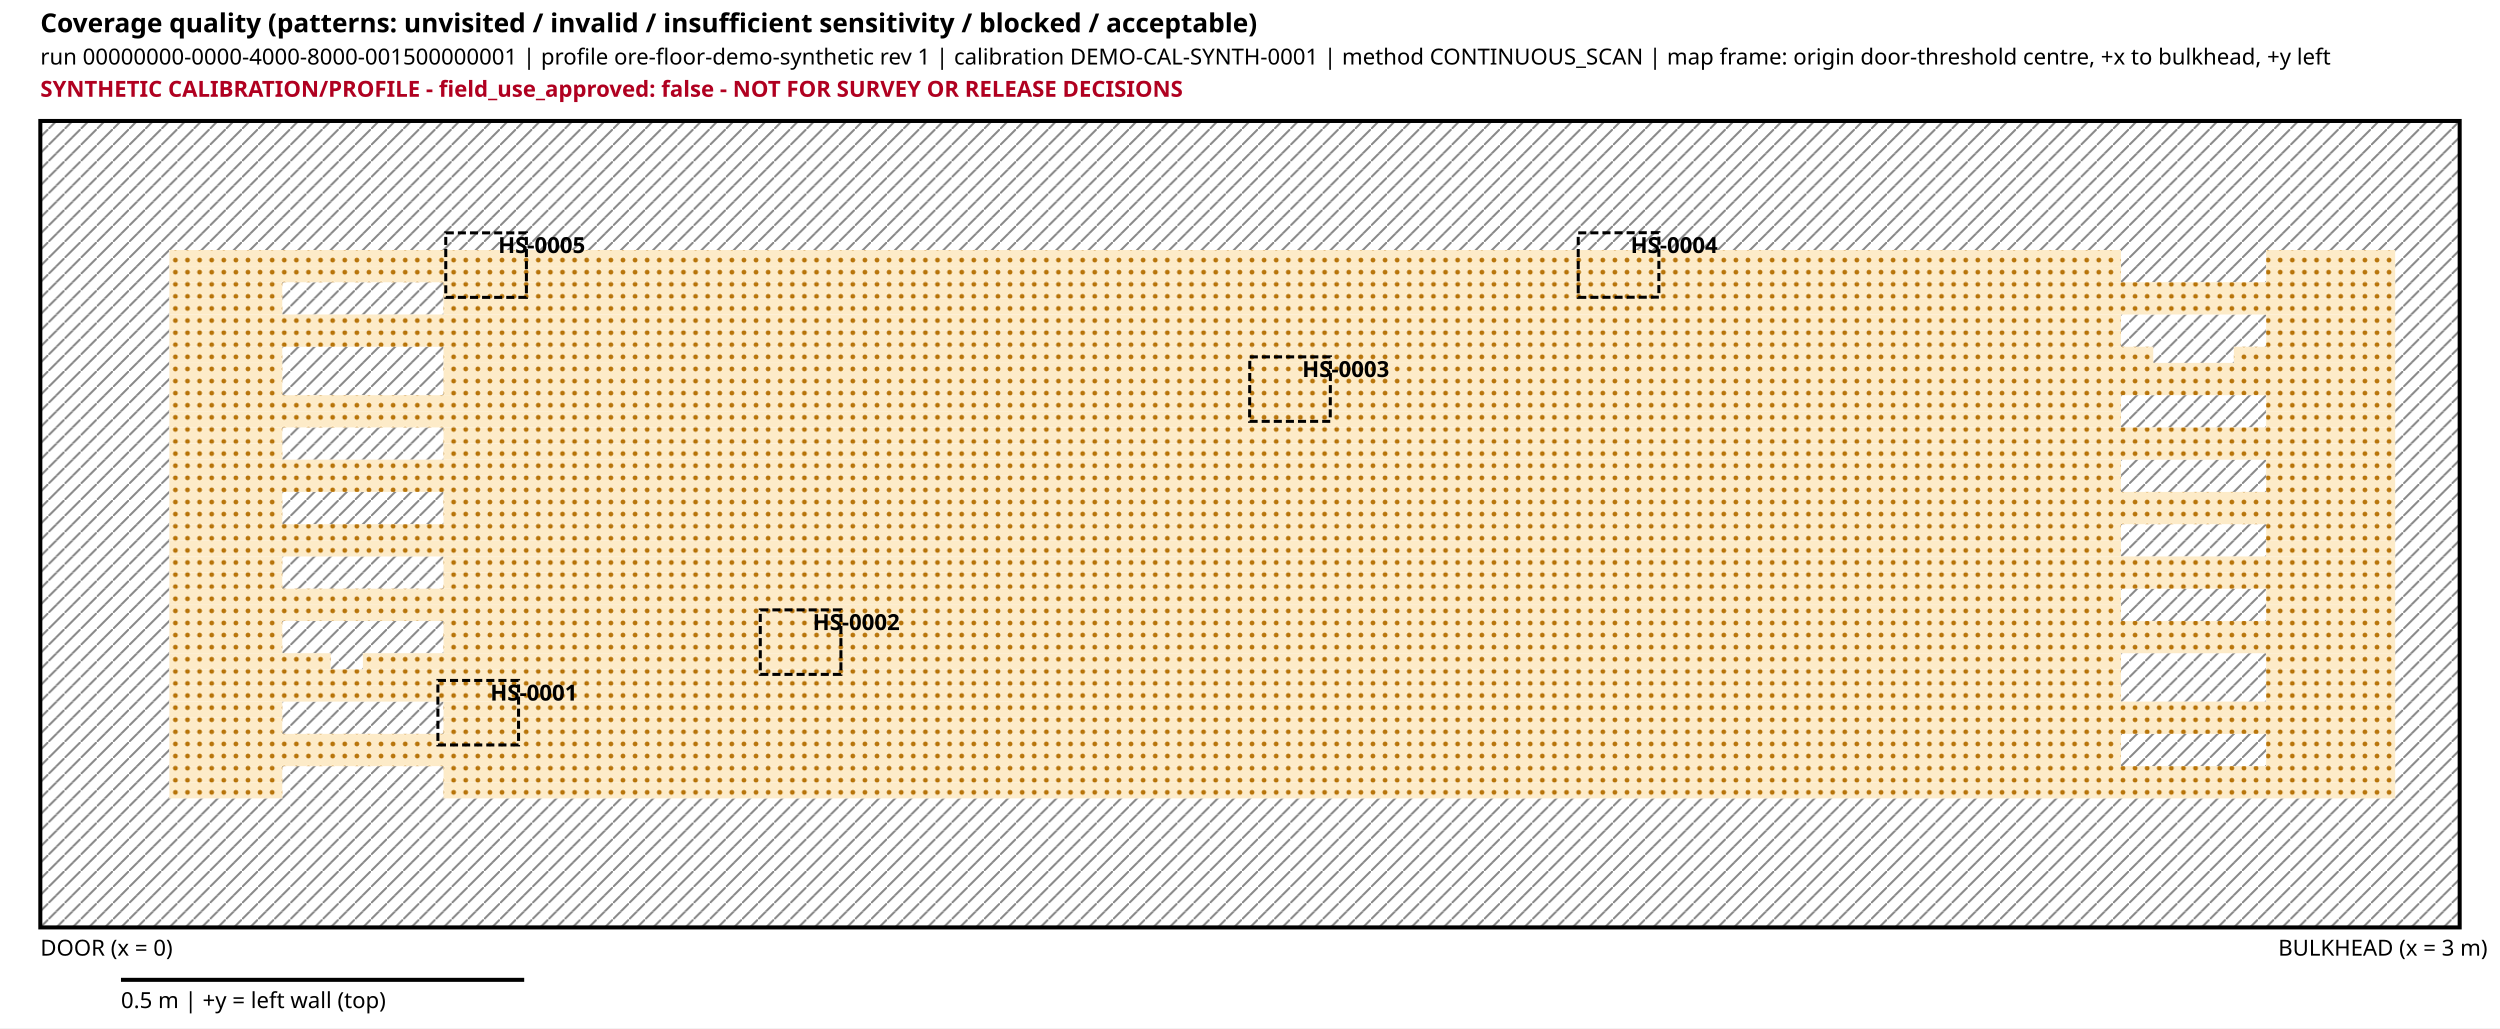
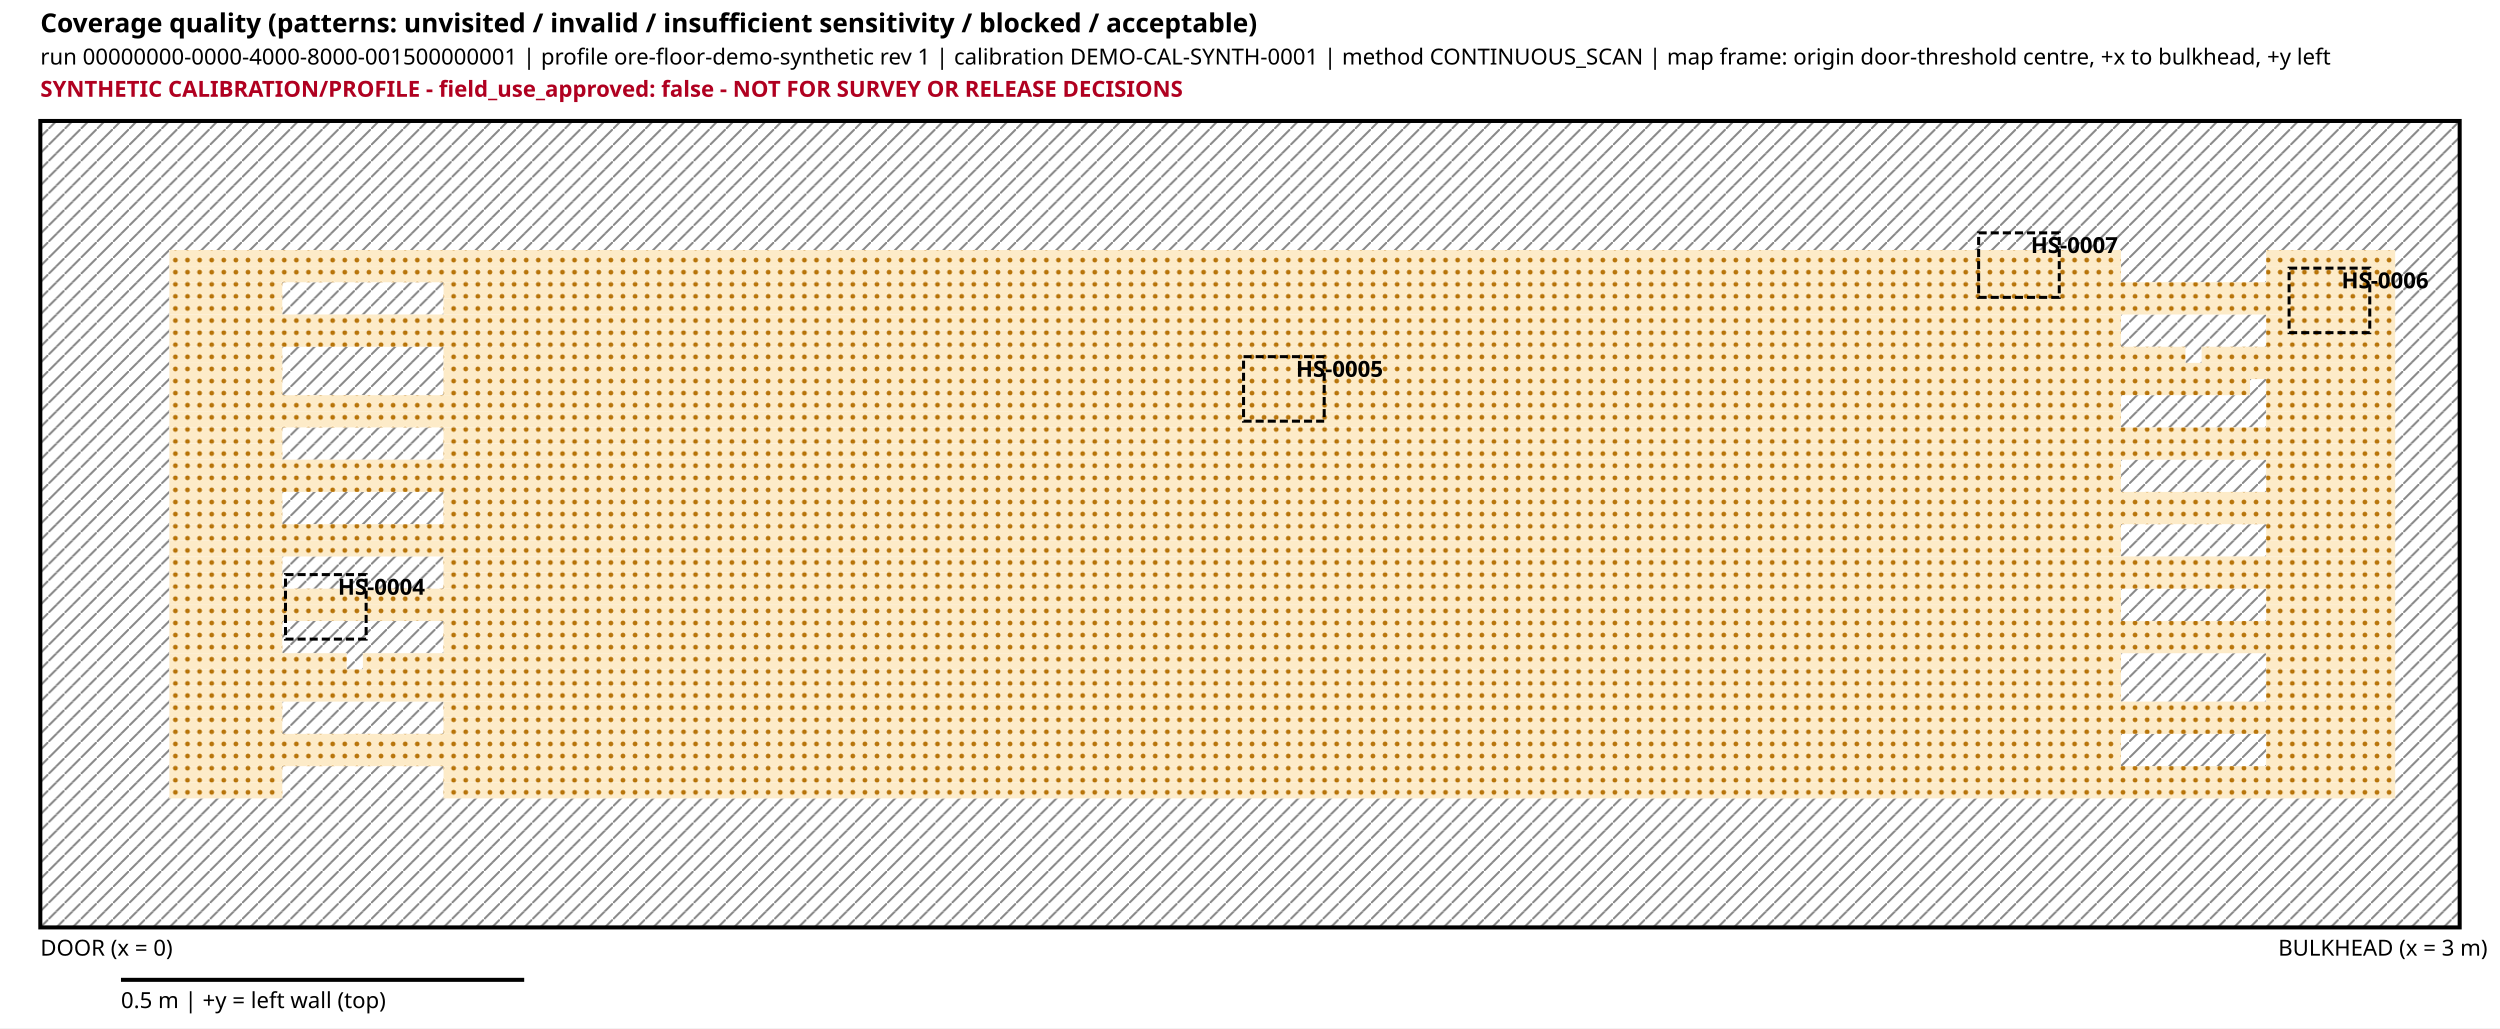
<svg xmlns="http://www.w3.org/2000/svg" width="1240" height="510" viewBox="0 0 1240 510" font-family="sans-serif" font-size="11">
  <defs>
    <pattern id="p-UNVISITED" width="8" height="8" patternUnits="userSpaceOnUse">
      <rect width="8" height="8" fill="#fff" />
      <path d="M0 8L8 0" stroke="#888" stroke-width="1" />
    </pattern>
    <pattern id="p-INVALID_DATA" width="8" height="8" patternUnits="userSpaceOnUse">
      <rect width="8" height="8" fill="#f6d5d5" />
      <path d="M0 0L8 8M0 8L8 0" stroke="#c83c3c" stroke-width="1" />
    </pattern>
    <pattern id="p-INSUFFICIENT_SENSITIVITY" width="6" height="6" patternUnits="userSpaceOnUse">
      <rect width="6" height="6" fill="#fdebc8" />
      <circle cx="3" cy="3" r="1.2" fill="#b9770e" />
    </pattern>
    <pattern id="p-BLOCKED" width="8" height="8" patternUnits="userSpaceOnUse">
      <rect width="8" height="8" fill="#e4dcf0" />
      <path d="M0 4H8" stroke="#785aa0" stroke-width="2" />
    </pattern>
    <pattern id="p-EXCLUDED" width="8" height="8" patternUnits="userSpaceOnUse">
      <rect width="8" height="8" fill="#5a5a5a" />
    </pattern>
    <pattern id="p-ACCEPTABLE" width="8" height="8" patternUnits="userSpaceOnUse">
      <rect width="8" height="8" fill="#2e8b57" />
    </pattern>
  </defs>
  <rect width="1240" height="510" fill="#fff" />
  <text x="20" y="16" font-size="13" font-weight="bold">Coverage quality (patterns: unvisited / invalid / insufficient sensitivity / blocked / acceptable)</text>
  <text x="20" y="32">run 00000000-0000-4000-8000-001500000001 | profile ore-floor-demo-synthetic rev 1 | calibration DEMO-CAL-SYNTH-0001 | method CONTINUOUS_SCAN | map frame: origin door-threshold centre, +x to bulkhead, +y left</text>
  <text x="20" y="48" fill="#b00020" font-weight="bold">SYNTHETIC CALIBRATION/PROFILE - field_use_approved: false - NOT FOR SURVEY OR RELEASE DECISIONS</text>
  <rect x="20.0" y="452.0" width="1200.0" height="8.0" fill="url(#p-UNVISITED)" />
  <rect x="20.0" y="444.0" width="1200.0" height="8.0" fill="url(#p-UNVISITED)" />
  <rect x="20.0" y="436.0" width="1200.0" height="8.0" fill="url(#p-UNVISITED)" />
  <rect x="20.0" y="428.0" width="1200.0" height="8.0" fill="url(#p-UNVISITED)" />
  <rect x="20.0" y="420.0" width="1200.0" height="8.0" fill="url(#p-UNVISITED)" />
  <rect x="20.0" y="412.0" width="1200.0" height="8.0" fill="url(#p-UNVISITED)" />
  <rect x="20.0" y="404.0" width="1200.0" height="8.0" fill="url(#p-UNVISITED)" />
  <rect x="20.0" y="396.0" width="1200.0" height="8.0" fill="url(#p-UNVISITED)" />
  <rect x="20.0" y="388.0" width="64.0" height="8.0" fill="url(#p-UNVISITED)" />
  <rect x="140.0" y="388.0" width="80.0" height="8.0" fill="url(#p-UNVISITED)" />
  <rect x="1188.0" y="388.0" width="32.0" height="8.0" fill="url(#p-UNVISITED)" />
  <rect x="20.0" y="380.0" width="64.0" height="8.0" fill="url(#p-UNVISITED)" />
  <rect x="140.0" y="380.0" width="80.0" height="8.0" fill="url(#p-UNVISITED)" />
  <rect x="1188.0" y="380.0" width="32.0" height="8.0" fill="url(#p-UNVISITED)" />
  <rect x="20.0" y="372.0" width="64.0" height="8.0" fill="url(#p-UNVISITED)" />
  <rect x="1052.0" y="372.0" width="72.0" height="8.0" fill="url(#p-UNVISITED)" />
  <rect x="1188.0" y="372.0" width="32.0" height="8.0" fill="url(#p-UNVISITED)" />
  <rect x="20.0" y="364.0" width="64.0" height="8.0" fill="url(#p-UNVISITED)" />
  <rect x="1052.0" y="364.0" width="72.0" height="8.0" fill="url(#p-UNVISITED)" />
  <rect x="1188.0" y="364.0" width="32.0" height="8.0" fill="url(#p-UNVISITED)" />
  <rect x="20.0" y="356.0" width="64.0" height="8.0" fill="url(#p-UNVISITED)" />
  <rect x="140.0" y="356.0" width="80.0" height="8.0" fill="url(#p-UNVISITED)" />
  <rect x="1188.0" y="356.0" width="32.0" height="8.0" fill="url(#p-UNVISITED)" />
  <rect x="20.0" y="348.0" width="64.0" height="8.0" fill="url(#p-UNVISITED)" />
  <rect x="140.0" y="348.0" width="80.0" height="8.0" fill="url(#p-UNVISITED)" />
  <rect x="1188.0" y="348.0" width="32.0" height="8.0" fill="url(#p-UNVISITED)" />
  <rect x="20.0" y="340.0" width="64.0" height="8.0" fill="url(#p-UNVISITED)" />
  <rect x="1052.0" y="340.0" width="72.0" height="8.0" fill="url(#p-UNVISITED)" />
  <rect x="1188.0" y="340.0" width="32.0" height="8.0" fill="url(#p-UNVISITED)" />
  <rect x="20.0" y="332.0" width="64.0" height="8.0" fill="url(#p-UNVISITED)" />
  <rect x="1052.0" y="332.0" width="72.0" height="8.0" fill="url(#p-UNVISITED)" />
  <rect x="1188.0" y="332.0" width="32.0" height="8.0" fill="url(#p-UNVISITED)" />
  <rect x="20.0" y="324.0" width="64.0" height="8.0" fill="url(#p-UNVISITED)" />
-   <rect x="164.0" y="324.0" width="16.0" height="8.0" fill="url(#p-UNVISITED)" />
+   <rect x="172.0" y="324.0" width="8.0" height="8.0" fill="url(#p-UNVISITED)" />
  <rect x="1052.0" y="324.0" width="72.0" height="8.0" fill="url(#p-UNVISITED)" />
  <rect x="1188.0" y="324.0" width="32.0" height="8.0" fill="url(#p-UNVISITED)" />
  <rect x="20.0" y="316.0" width="64.0" height="8.0" fill="url(#p-UNVISITED)" />
  <rect x="140.0" y="316.0" width="80.0" height="8.0" fill="url(#p-UNVISITED)" />
  <rect x="1188.0" y="316.0" width="32.0" height="8.0" fill="url(#p-UNVISITED)" />
  <rect x="20.0" y="308.0" width="64.0" height="8.0" fill="url(#p-UNVISITED)" />
  <rect x="140.0" y="308.0" width="80.0" height="8.0" fill="url(#p-UNVISITED)" />
  <rect x="1188.0" y="308.0" width="32.0" height="8.0" fill="url(#p-UNVISITED)" />
  <rect x="20.0" y="300.0" width="64.0" height="8.0" fill="url(#p-UNVISITED)" />
  <rect x="1052.0" y="300.0" width="72.0" height="8.0" fill="url(#p-UNVISITED)" />
  <rect x="1188.0" y="300.0" width="32.0" height="8.0" fill="url(#p-UNVISITED)" />
  <rect x="20.0" y="292.0" width="64.0" height="8.0" fill="url(#p-UNVISITED)" />
  <rect x="1052.0" y="292.0" width="72.0" height="8.0" fill="url(#p-UNVISITED)" />
  <rect x="1188.0" y="292.0" width="32.0" height="8.0" fill="url(#p-UNVISITED)" />
  <rect x="20.0" y="284.0" width="64.0" height="8.0" fill="url(#p-UNVISITED)" />
  <rect x="140.0" y="284.0" width="80.0" height="8.0" fill="url(#p-UNVISITED)" />
  <rect x="1188.0" y="284.0" width="32.0" height="8.0" fill="url(#p-UNVISITED)" />
  <rect x="20.0" y="276.0" width="64.0" height="8.0" fill="url(#p-UNVISITED)" />
  <rect x="140.0" y="276.0" width="80.0" height="8.0" fill="url(#p-UNVISITED)" />
  <rect x="1188.0" y="276.0" width="32.0" height="8.0" fill="url(#p-UNVISITED)" />
  <rect x="20.0" y="268.0" width="64.0" height="8.0" fill="url(#p-UNVISITED)" />
  <rect x="1052.0" y="268.0" width="72.0" height="8.0" fill="url(#p-UNVISITED)" />
  <rect x="1188.0" y="268.0" width="32.0" height="8.0" fill="url(#p-UNVISITED)" />
  <rect x="20.0" y="260.0" width="64.0" height="8.0" fill="url(#p-UNVISITED)" />
  <rect x="1052.0" y="260.0" width="72.0" height="8.0" fill="url(#p-UNVISITED)" />
  <rect x="1188.0" y="260.0" width="32.0" height="8.0" fill="url(#p-UNVISITED)" />
  <rect x="20.0" y="252.0" width="64.0" height="8.0" fill="url(#p-UNVISITED)" />
  <rect x="140.0" y="252.0" width="80.0" height="8.0" fill="url(#p-UNVISITED)" />
  <rect x="1188.0" y="252.0" width="32.0" height="8.0" fill="url(#p-UNVISITED)" />
  <rect x="20.0" y="244.0" width="64.0" height="8.0" fill="url(#p-UNVISITED)" />
  <rect x="140.0" y="244.0" width="80.0" height="8.0" fill="url(#p-UNVISITED)" />
  <rect x="1188.0" y="244.0" width="32.0" height="8.0" fill="url(#p-UNVISITED)" />
  <rect x="20.0" y="236.0" width="64.0" height="8.0" fill="url(#p-UNVISITED)" />
  <rect x="1052.0" y="236.0" width="72.0" height="8.0" fill="url(#p-UNVISITED)" />
  <rect x="1188.0" y="236.0" width="32.0" height="8.0" fill="url(#p-UNVISITED)" />
  <rect x="20.0" y="228.0" width="64.0" height="8.0" fill="url(#p-UNVISITED)" />
  <rect x="1052.0" y="228.0" width="72.0" height="8.0" fill="url(#p-UNVISITED)" />
  <rect x="1188.0" y="228.0" width="32.0" height="8.0" fill="url(#p-UNVISITED)" />
  <rect x="20.0" y="220.0" width="64.0" height="8.0" fill="url(#p-UNVISITED)" />
  <rect x="140.0" y="220.0" width="80.0" height="8.0" fill="url(#p-UNVISITED)" />
  <rect x="1188.0" y="220.0" width="32.0" height="8.0" fill="url(#p-UNVISITED)" />
  <rect x="20.0" y="212.0" width="64.0" height="8.0" fill="url(#p-UNVISITED)" />
  <rect x="140.0" y="212.0" width="80.0" height="8.0" fill="url(#p-UNVISITED)" />
  <rect x="1188.0" y="212.0" width="32.0" height="8.0" fill="url(#p-UNVISITED)" />
  <rect x="20.0" y="204.0" width="64.0" height="8.0" fill="url(#p-UNVISITED)" />
  <rect x="1052.0" y="204.0" width="72.0" height="8.0" fill="url(#p-UNVISITED)" />
  <rect x="1188.0" y="204.0" width="32.0" height="8.0" fill="url(#p-UNVISITED)" />
  <rect x="20.0" y="196.0" width="64.0" height="8.0" fill="url(#p-UNVISITED)" />
  <rect x="1052.0" y="196.0" width="72.0" height="8.0" fill="url(#p-UNVISITED)" />
  <rect x="1188.0" y="196.0" width="32.0" height="8.0" fill="url(#p-UNVISITED)" />
  <rect x="20.0" y="188.0" width="64.0" height="8.0" fill="url(#p-UNVISITED)" />
  <rect x="140.0" y="188.0" width="80.0" height="8.0" fill="url(#p-UNVISITED)" />
+   <rect x="1116.0" y="188.0" width="8.0" height="8.0" fill="url(#p-UNVISITED)" />
  <rect x="1188.0" y="188.0" width="32.0" height="8.0" fill="url(#p-UNVISITED)" />
  <rect x="20.0" y="180.0" width="64.0" height="8.0" fill="url(#p-UNVISITED)" />
  <rect x="140.0" y="180.0" width="80.0" height="8.0" fill="url(#p-UNVISITED)" />
  <rect x="1188.0" y="180.0" width="32.0" height="8.0" fill="url(#p-UNVISITED)" />
  <rect x="20.0" y="172.0" width="64.0" height="8.0" fill="url(#p-UNVISITED)" />
  <rect x="140.0" y="172.0" width="80.0" height="8.0" fill="url(#p-UNVISITED)" />
-   <rect x="1068.0" y="172.0" width="40.0" height="8.0" fill="url(#p-UNVISITED)" />
+   <rect x="1084.0" y="172.0" width="8.0" height="8.0" fill="url(#p-UNVISITED)" />
  <rect x="1188.0" y="172.0" width="32.0" height="8.0" fill="url(#p-UNVISITED)" />
  <rect x="20.0" y="164.0" width="64.0" height="8.0" fill="url(#p-UNVISITED)" />
  <rect x="1052.0" y="164.0" width="72.0" height="8.0" fill="url(#p-UNVISITED)" />
  <rect x="1188.0" y="164.0" width="32.0" height="8.0" fill="url(#p-UNVISITED)" />
  <rect x="20.0" y="156.0" width="64.0" height="8.0" fill="url(#p-UNVISITED)" />
  <rect x="1052.0" y="156.0" width="72.0" height="8.0" fill="url(#p-UNVISITED)" />
  <rect x="1188.0" y="156.0" width="32.0" height="8.0" fill="url(#p-UNVISITED)" />
  <rect x="20.0" y="148.0" width="64.0" height="8.0" fill="url(#p-UNVISITED)" />
  <rect x="140.0" y="148.0" width="80.0" height="8.0" fill="url(#p-UNVISITED)" />
  <rect x="1188.0" y="148.0" width="32.0" height="8.0" fill="url(#p-UNVISITED)" />
  <rect x="20.0" y="140.0" width="64.0" height="8.0" fill="url(#p-UNVISITED)" />
  <rect x="140.0" y="140.0" width="80.0" height="8.0" fill="url(#p-UNVISITED)" />
  <rect x="1188.0" y="140.0" width="32.0" height="8.0" fill="url(#p-UNVISITED)" />
  <rect x="20.0" y="132.0" width="64.0" height="8.0" fill="url(#p-UNVISITED)" />
  <rect x="1052.0" y="132.0" width="72.0" height="8.0" fill="url(#p-UNVISITED)" />
  <rect x="1188.0" y="132.0" width="32.0" height="8.0" fill="url(#p-UNVISITED)" />
  <rect x="20.0" y="124.0" width="64.0" height="8.0" fill="url(#p-UNVISITED)" />
  <rect x="1052.0" y="124.0" width="72.0" height="8.0" fill="url(#p-UNVISITED)" />
  <rect x="1188.0" y="124.0" width="32.0" height="8.0" fill="url(#p-UNVISITED)" />
  <rect x="20.0" y="116.0" width="1200.0" height="8.0" fill="url(#p-UNVISITED)" />
  <rect x="20.0" y="108.0" width="1200.0" height="8.0" fill="url(#p-UNVISITED)" />
  <rect x="20.0" y="100.0" width="1200.0" height="8.0" fill="url(#p-UNVISITED)" />
  <rect x="20.0" y="92.0" width="1200.0" height="8.0" fill="url(#p-UNVISITED)" />
  <rect x="20.0" y="84.0" width="1200.0" height="8.0" fill="url(#p-UNVISITED)" />
  <rect x="20.0" y="76.0" width="1200.0" height="8.0" fill="url(#p-UNVISITED)" />
  <rect x="20.0" y="68.0" width="1200.0" height="8.0" fill="url(#p-UNVISITED)" />
  <rect x="20.0" y="60.0" width="1200.0" height="8.0" fill="url(#p-UNVISITED)" />
  <rect x="84.0" y="388.0" width="56.0" height="8.0" fill="url(#p-INSUFFICIENT_SENSITIVITY)" />
  <rect x="220.0" y="388.0" width="968.0" height="8.0" fill="url(#p-INSUFFICIENT_SENSITIVITY)" />
  <rect x="84.0" y="380.0" width="56.0" height="8.0" fill="url(#p-INSUFFICIENT_SENSITIVITY)" />
  <rect x="220.0" y="380.0" width="968.0" height="8.0" fill="url(#p-INSUFFICIENT_SENSITIVITY)" />
  <rect x="84.0" y="372.0" width="968.0" height="8.0" fill="url(#p-INSUFFICIENT_SENSITIVITY)" />
  <rect x="1124.0" y="372.0" width="64.0" height="8.0" fill="url(#p-INSUFFICIENT_SENSITIVITY)" />
  <rect x="84.0" y="364.0" width="968.0" height="8.0" fill="url(#p-INSUFFICIENT_SENSITIVITY)" />
  <rect x="1124.0" y="364.0" width="64.0" height="8.0" fill="url(#p-INSUFFICIENT_SENSITIVITY)" />
  <rect x="84.0" y="356.0" width="56.0" height="8.0" fill="url(#p-INSUFFICIENT_SENSITIVITY)" />
  <rect x="220.0" y="356.0" width="968.0" height="8.0" fill="url(#p-INSUFFICIENT_SENSITIVITY)" />
  <rect x="84.0" y="348.0" width="56.0" height="8.0" fill="url(#p-INSUFFICIENT_SENSITIVITY)" />
  <rect x="220.0" y="348.0" width="968.0" height="8.0" fill="url(#p-INSUFFICIENT_SENSITIVITY)" />
  <rect x="84.0" y="340.0" width="968.0" height="8.0" fill="url(#p-INSUFFICIENT_SENSITIVITY)" />
  <rect x="1124.0" y="340.0" width="64.0" height="8.0" fill="url(#p-INSUFFICIENT_SENSITIVITY)" />
  <rect x="84.0" y="332.0" width="968.0" height="8.0" fill="url(#p-INSUFFICIENT_SENSITIVITY)" />
  <rect x="1124.0" y="332.0" width="64.0" height="8.0" fill="url(#p-INSUFFICIENT_SENSITIVITY)" />
-   <rect x="84.0" y="324.0" width="80.0" height="8.0" fill="url(#p-INSUFFICIENT_SENSITIVITY)" />
+   <rect x="84.0" y="324.0" width="88.0" height="8.0" fill="url(#p-INSUFFICIENT_SENSITIVITY)" />
  <rect x="180.0" y="324.0" width="872.0" height="8.0" fill="url(#p-INSUFFICIENT_SENSITIVITY)" />
  <rect x="1124.0" y="324.0" width="64.0" height="8.0" fill="url(#p-INSUFFICIENT_SENSITIVITY)" />
  <rect x="84.0" y="316.0" width="56.0" height="8.0" fill="url(#p-INSUFFICIENT_SENSITIVITY)" />
  <rect x="220.0" y="316.0" width="968.0" height="8.0" fill="url(#p-INSUFFICIENT_SENSITIVITY)" />
  <rect x="84.0" y="308.0" width="56.0" height="8.0" fill="url(#p-INSUFFICIENT_SENSITIVITY)" />
  <rect x="220.0" y="308.0" width="968.0" height="8.0" fill="url(#p-INSUFFICIENT_SENSITIVITY)" />
  <rect x="84.0" y="300.0" width="968.0" height="8.0" fill="url(#p-INSUFFICIENT_SENSITIVITY)" />
  <rect x="1124.0" y="300.0" width="64.0" height="8.0" fill="url(#p-INSUFFICIENT_SENSITIVITY)" />
  <rect x="84.0" y="292.0" width="968.0" height="8.0" fill="url(#p-INSUFFICIENT_SENSITIVITY)" />
  <rect x="1124.0" y="292.0" width="64.0" height="8.0" fill="url(#p-INSUFFICIENT_SENSITIVITY)" />
  <rect x="84.0" y="284.0" width="56.0" height="8.0" fill="url(#p-INSUFFICIENT_SENSITIVITY)" />
  <rect x="220.0" y="284.0" width="968.0" height="8.0" fill="url(#p-INSUFFICIENT_SENSITIVITY)" />
  <rect x="84.0" y="276.0" width="56.0" height="8.0" fill="url(#p-INSUFFICIENT_SENSITIVITY)" />
  <rect x="220.0" y="276.0" width="968.0" height="8.0" fill="url(#p-INSUFFICIENT_SENSITIVITY)" />
  <rect x="84.0" y="268.0" width="968.0" height="8.0" fill="url(#p-INSUFFICIENT_SENSITIVITY)" />
  <rect x="1124.0" y="268.0" width="64.0" height="8.0" fill="url(#p-INSUFFICIENT_SENSITIVITY)" />
  <rect x="84.0" y="260.0" width="968.0" height="8.0" fill="url(#p-INSUFFICIENT_SENSITIVITY)" />
  <rect x="1124.0" y="260.0" width="64.0" height="8.0" fill="url(#p-INSUFFICIENT_SENSITIVITY)" />
  <rect x="84.0" y="252.0" width="56.0" height="8.0" fill="url(#p-INSUFFICIENT_SENSITIVITY)" />
  <rect x="220.0" y="252.0" width="968.0" height="8.0" fill="url(#p-INSUFFICIENT_SENSITIVITY)" />
  <rect x="84.0" y="244.0" width="56.0" height="8.0" fill="url(#p-INSUFFICIENT_SENSITIVITY)" />
  <rect x="220.0" y="244.0" width="968.0" height="8.0" fill="url(#p-INSUFFICIENT_SENSITIVITY)" />
  <rect x="84.0" y="236.0" width="968.0" height="8.0" fill="url(#p-INSUFFICIENT_SENSITIVITY)" />
  <rect x="1124.0" y="236.0" width="64.0" height="8.0" fill="url(#p-INSUFFICIENT_SENSITIVITY)" />
  <rect x="84.0" y="228.0" width="968.0" height="8.0" fill="url(#p-INSUFFICIENT_SENSITIVITY)" />
  <rect x="1124.0" y="228.0" width="64.0" height="8.0" fill="url(#p-INSUFFICIENT_SENSITIVITY)" />
  <rect x="84.0" y="220.0" width="56.0" height="8.0" fill="url(#p-INSUFFICIENT_SENSITIVITY)" />
  <rect x="220.0" y="220.0" width="968.0" height="8.0" fill="url(#p-INSUFFICIENT_SENSITIVITY)" />
  <rect x="84.0" y="212.0" width="56.0" height="8.0" fill="url(#p-INSUFFICIENT_SENSITIVITY)" />
  <rect x="220.0" y="212.0" width="968.0" height="8.0" fill="url(#p-INSUFFICIENT_SENSITIVITY)" />
  <rect x="84.0" y="204.0" width="968.0" height="8.0" fill="url(#p-INSUFFICIENT_SENSITIVITY)" />
  <rect x="1124.0" y="204.0" width="64.0" height="8.0" fill="url(#p-INSUFFICIENT_SENSITIVITY)" />
  <rect x="84.0" y="196.0" width="968.0" height="8.0" fill="url(#p-INSUFFICIENT_SENSITIVITY)" />
  <rect x="1124.0" y="196.0" width="64.0" height="8.0" fill="url(#p-INSUFFICIENT_SENSITIVITY)" />
  <rect x="84.0" y="188.0" width="56.0" height="8.0" fill="url(#p-INSUFFICIENT_SENSITIVITY)" />
-   <rect x="220.0" y="188.0" width="968.0" height="8.0" fill="url(#p-INSUFFICIENT_SENSITIVITY)" />
+   <rect x="220.0" y="188.0" width="896.0" height="8.0" fill="url(#p-INSUFFICIENT_SENSITIVITY)" />
+   <rect x="1124.0" y="188.0" width="64.0" height="8.0" fill="url(#p-INSUFFICIENT_SENSITIVITY)" />
  <rect x="84.0" y="180.0" width="56.0" height="8.0" fill="url(#p-INSUFFICIENT_SENSITIVITY)" />
  <rect x="220.0" y="180.0" width="968.0" height="8.0" fill="url(#p-INSUFFICIENT_SENSITIVITY)" />
  <rect x="84.0" y="172.0" width="56.0" height="8.0" fill="url(#p-INSUFFICIENT_SENSITIVITY)" />
-   <rect x="220.0" y="172.0" width="848.0" height="8.0" fill="url(#p-INSUFFICIENT_SENSITIVITY)" />
-   <rect x="1108.0" y="172.0" width="80.0" height="8.0" fill="url(#p-INSUFFICIENT_SENSITIVITY)" />
+   <rect x="220.0" y="172.0" width="864.0" height="8.0" fill="url(#p-INSUFFICIENT_SENSITIVITY)" />
+   <rect x="1092.0" y="172.0" width="96.0" height="8.0" fill="url(#p-INSUFFICIENT_SENSITIVITY)" />
  <rect x="84.0" y="164.0" width="968.0" height="8.0" fill="url(#p-INSUFFICIENT_SENSITIVITY)" />
  <rect x="1124.0" y="164.0" width="64.0" height="8.0" fill="url(#p-INSUFFICIENT_SENSITIVITY)" />
  <rect x="84.0" y="156.0" width="968.0" height="8.0" fill="url(#p-INSUFFICIENT_SENSITIVITY)" />
  <rect x="1124.0" y="156.0" width="64.0" height="8.0" fill="url(#p-INSUFFICIENT_SENSITIVITY)" />
  <rect x="84.0" y="148.0" width="56.0" height="8.0" fill="url(#p-INSUFFICIENT_SENSITIVITY)" />
  <rect x="220.0" y="148.0" width="968.0" height="8.0" fill="url(#p-INSUFFICIENT_SENSITIVITY)" />
  <rect x="84.0" y="140.0" width="56.0" height="8.0" fill="url(#p-INSUFFICIENT_SENSITIVITY)" />
  <rect x="220.0" y="140.0" width="968.0" height="8.0" fill="url(#p-INSUFFICIENT_SENSITIVITY)" />
  <rect x="84.0" y="132.0" width="968.0" height="8.0" fill="url(#p-INSUFFICIENT_SENSITIVITY)" />
  <rect x="1124.0" y="132.0" width="64.0" height="8.0" fill="url(#p-INSUFFICIENT_SENSITIVITY)" />
  <rect x="84.0" y="124.0" width="968.0" height="8.0" fill="url(#p-INSUFFICIENT_SENSITIVITY)" />
  <rect x="1124.0" y="124.0" width="64.0" height="8.0" fill="url(#p-INSUFFICIENT_SENSITIVITY)" />
  <rect x="20.0" y="60.0" width="1200.0" height="400.0" fill="none" stroke="#000" stroke-width="2" />
  <text x="20.0" y="474.0">DOOR (x = 0)</text>
  <text x="1130.0" y="474.0">BULKHEAD (x = 3 m)</text>
  <line x1="60.0" y1="486.0" x2="260.0" y2="486.0" stroke="#000" stroke-width="2" />
  <text x="60.0" y="500.0">0.5 m | +y = left wall (top)</text>
-   <polygon points="217.2,369.5 257.2,369.5 257.2,337.5 217.2,337.5" fill="none" stroke="#000" stroke-width="1.5" stroke-dasharray="4 2" />
-   <text x="243.2" y="347.5" font-weight="bold">HS-0001</text>
-   <polygon points="377.1,334.5 417.1,334.5 417.1,302.5 377.1,302.5" fill="none" stroke="#000" stroke-width="1.5" stroke-dasharray="4 2" />
-   <text x="403.1" y="312.5" font-weight="bold">HS-0002</text>
-   <polygon points="659.9,177.0 619.9,177.0 619.8,209.0 659.8,209.0" fill="none" stroke="#000" stroke-width="1.5" stroke-dasharray="4 2" />
-   <text x="645.9" y="187.0" font-weight="bold">HS-0003</text>
-   <polygon points="822.8,115.4 782.8,115.5 782.8,147.5 822.8,147.4" fill="none" stroke="#000" stroke-width="1.5" stroke-dasharray="4 2" />
-   <text x="808.8" y="125.5" font-weight="bold">HS-0004</text>
-   <polygon points="261.1,115.5 221.1,115.5 221.1,147.5 261.1,147.5" fill="none" stroke="#000" stroke-width="1.5" stroke-dasharray="4 2" />
-   <text x="247.1" y="125.5" font-weight="bold">HS-0005</text>
+   <polygon points="181.6,285.0 141.6,285.0 141.6,317.0 181.6,317.0" fill="none" stroke="#000" stroke-width="1.5" stroke-dasharray="4 2" />
+   <text x="167.6" y="295.0" font-weight="bold">HS-0004</text>
+   <polygon points="656.8,176.9 616.8,176.9 616.8,208.9 656.8,208.9" fill="none" stroke="#000" stroke-width="1.5" stroke-dasharray="4 2" />
+   <text x="642.8" y="186.9" font-weight="bold">HS-0005</text>
+   <polygon points="1135.4,165.0 1175.4,165.0 1175.4,133.0 1135.4,133.0" fill="none" stroke="#000" stroke-width="1.5" stroke-dasharray="4 2" />
+   <text x="1161.4" y="143.0" font-weight="bold">HS-0006</text>
+   <polygon points="1021.4,115.5 981.4,115.5 981.4,147.5 1021.4,147.5" fill="none" stroke="#000" stroke-width="1.5" stroke-dasharray="4 2" />
+   <text x="1007.3" y="125.5" font-weight="bold">HS-0007</text>
</svg>
